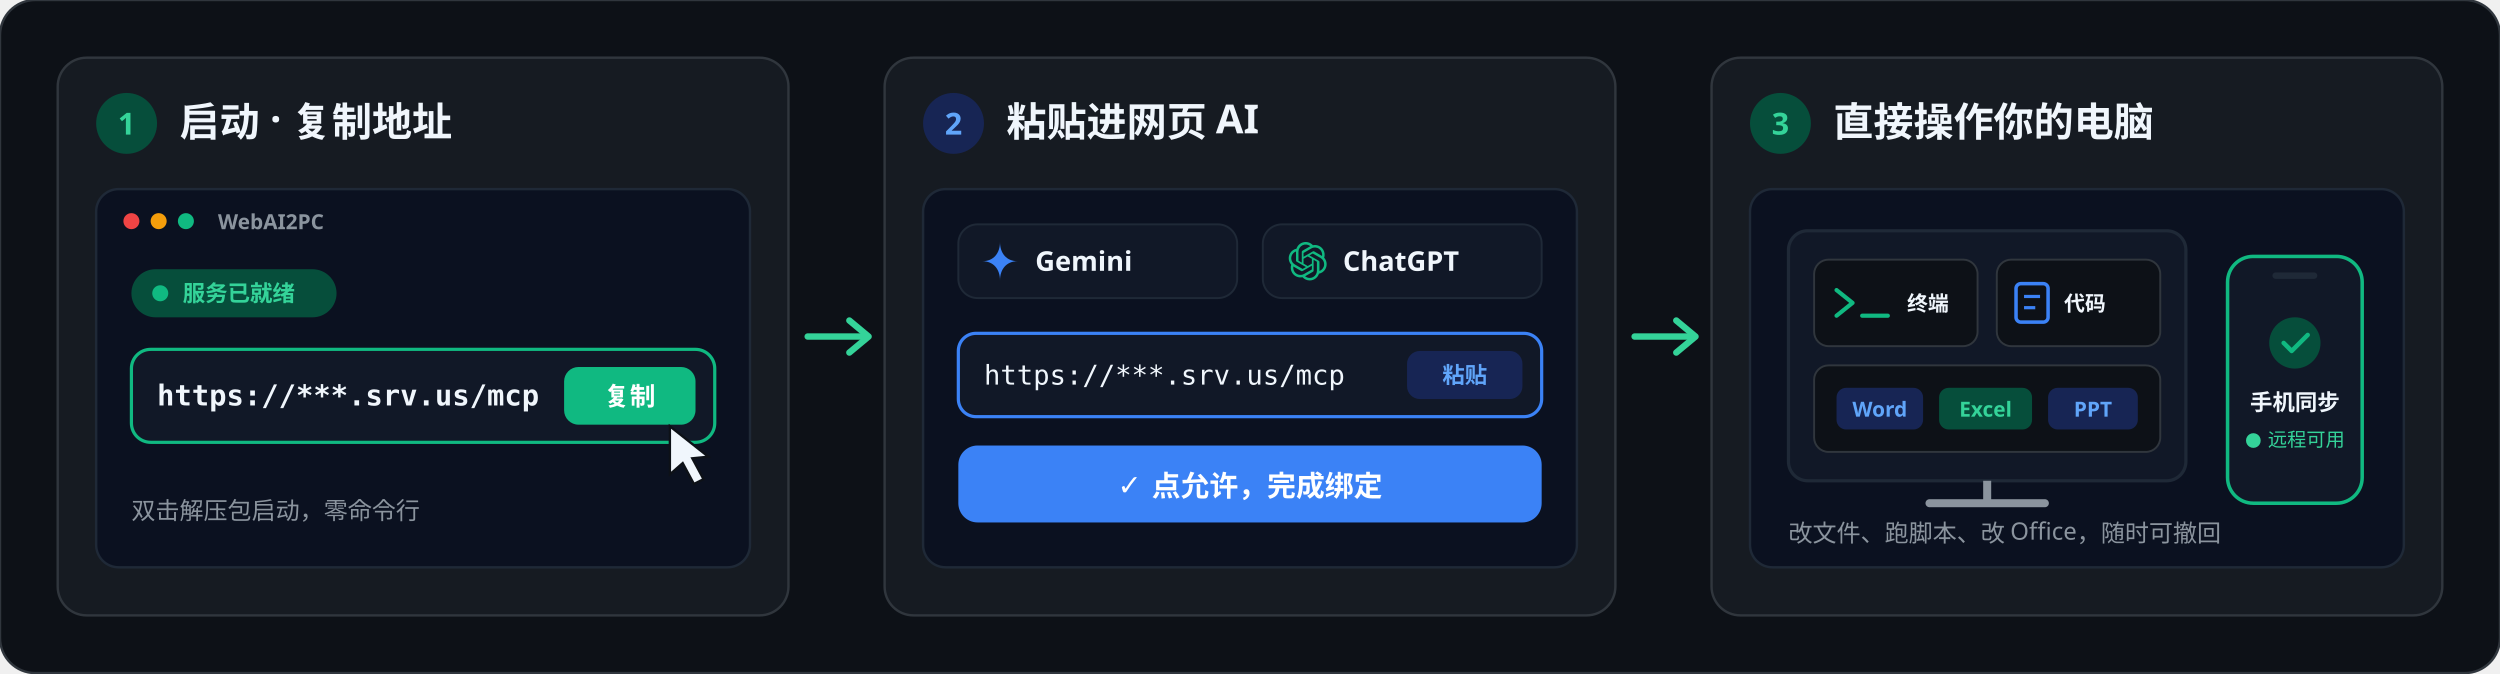
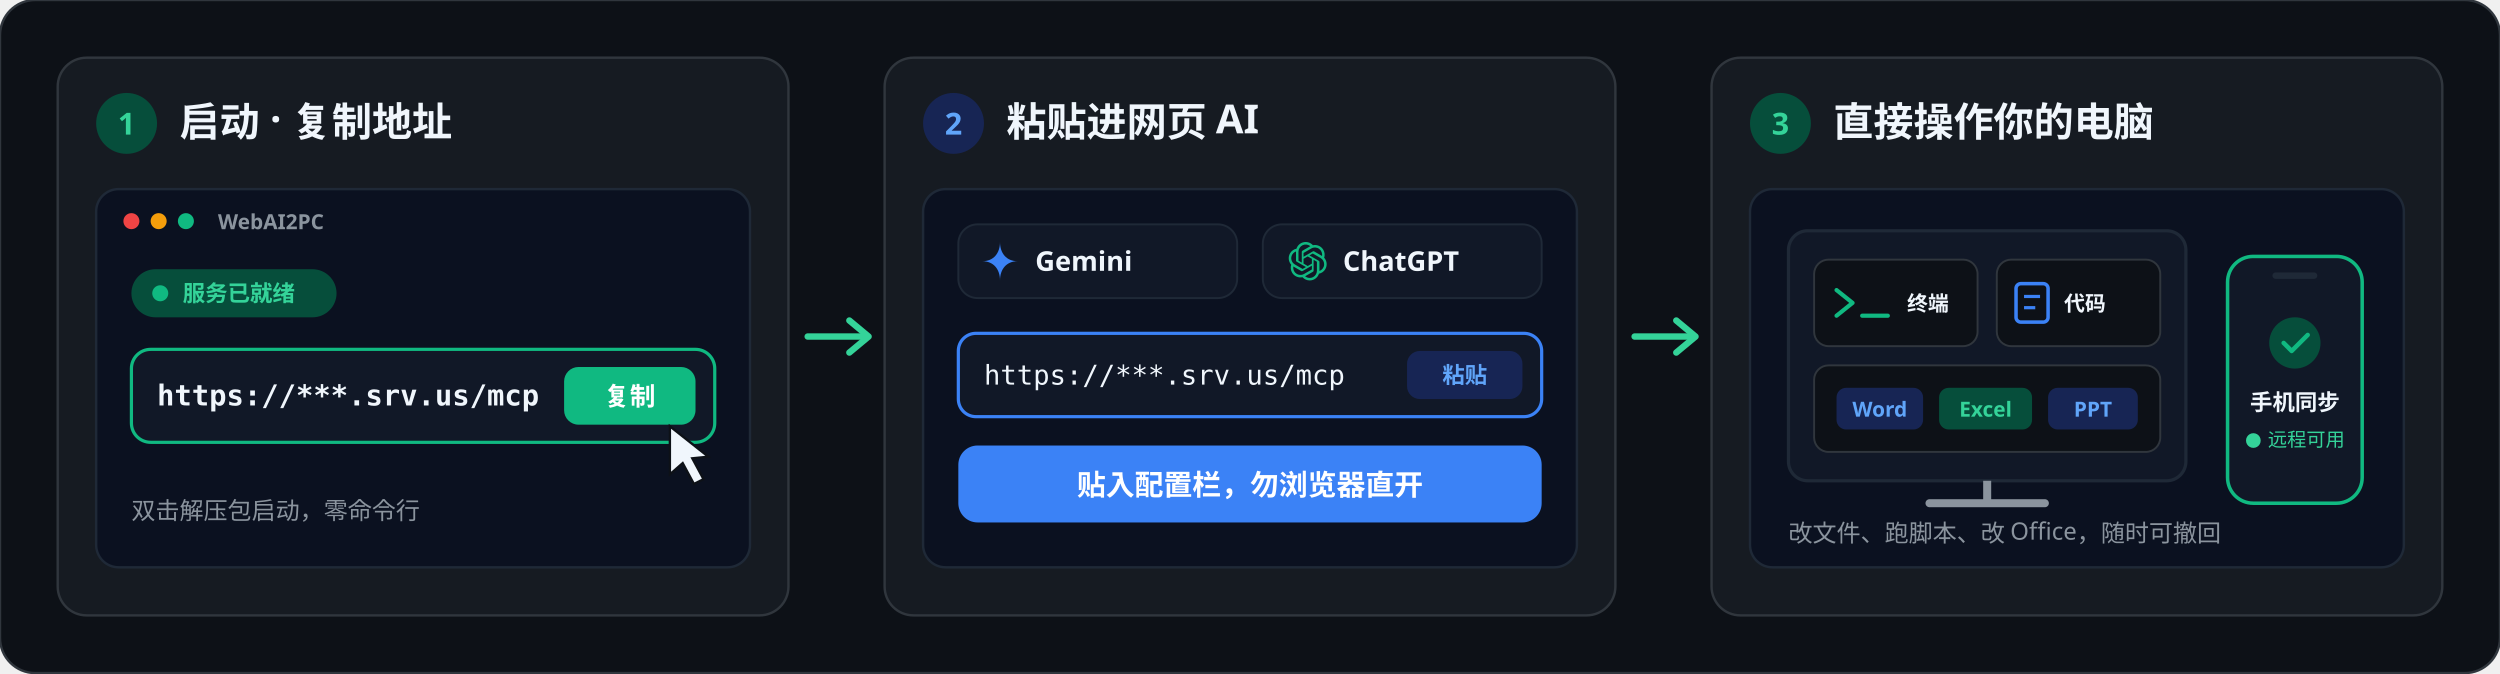
<svg xmlns="http://www.w3.org/2000/svg" viewBox="0 0 1560 420" width="1560" height="420">
  <rect width="1560" height="420" rx="22" fill="#0D1117" stroke="#30363D" stroke-width="1.5" />
  <g transform="translate(36, 36)">
    <rect width="456" height="348" rx="18" fill="#161B22" stroke="#30363D" stroke-width="1.5" />
    <rect x="24" y="22" width="38" height="38" rx="19" fill="#064E3B" />
    <text x="43" y="48" text-anchor="middle" font-family="Segoe UI, system-ui, sans-serif" font-size="19" font-weight="800" fill="#34D399">1</text>
    <text x="76" y="49" font-family="PingFang SC, Microsoft YaHei, system-ui, sans-serif" font-size="25" font-weight="700" fill="#F0F6FC">启动 · 复制地址</text>
    <g transform="translate(24, 82)">
      <rect width="408" height="236" rx="14" fill="#0B1120" stroke="#1F2937" stroke-width="1.5" />
      <circle cx="22" cy="20" r="5" fill="#EF4444" />
      <circle cx="39" cy="20" r="5" fill="#F59E0B" />
      <circle cx="56" cy="20" r="5" fill="#10B981" />
      <text x="76" y="25" font-family="Segoe UI, sans-serif" font-size="13" font-weight="600" fill="#8B949E">WebAI2PC</text>
      <rect x="22" y="50" width="128" height="30" rx="15" fill="#064E3B" />
      <circle cx="40" cy="65" r="5" fill="#10B981" />
      <text x="54" y="70" font-family="PingFang SC, Microsoft YaHei, sans-serif" font-size="14" font-weight="700" fill="#34D399">服务已就绪</text>
      <rect x="22" y="100" width="364" height="58" rx="12" fill="#111827" stroke="#10B981" stroke-width="2" />
      <text x="38" y="135" font-family="Consolas, SFMono-Regular, monospace" font-size="18" font-weight="600" fill="#F0F6FC">https://***.srv.us/mcp</text>
      <rect x="292" y="111" width="82" height="36" rx="9" fill="#10B981" />
      <text x="333" y="135" text-anchor="middle" font-family="PingFang SC, Microsoft YaHei, sans-serif" font-size="16" font-weight="700" fill="#FFFFFF">复制</text>
      <path d="M358 148 L358 178 L366 171 L373 184 L379 181 L372 168 L382 167 Z" fill="#F0F6FC" stroke="#0D1117" stroke-width="1.5" />
      <text x="22" y="206" font-family="PingFang SC, Microsoft YaHei, sans-serif" font-size="15" fill="#8B949E">双击解压包启动，零命令行</text>
    </g>
  </g>
  <g transform="translate(504, 210)">
    <line x1="0" y1="0" x2="36" y2="0" stroke="#34D399" stroke-width="4" stroke-linecap="round" />
    <path d="M26 -10 L38 0 L26 10" fill="none" stroke="#34D399" stroke-width="4" stroke-linecap="round" stroke-linejoin="round" />
  </g>
  <g transform="translate(552, 36)">
    <rect width="456" height="348" rx="18" fill="#161B22" stroke="#30363D" stroke-width="1.5" />
    <rect x="24" y="22" width="38" height="38" rx="19" fill="#172554" />
    <text x="43" y="48" text-anchor="middle" font-family="Segoe UI, system-ui, sans-serif" font-size="19" font-weight="800" fill="#60A5FA">2</text>
    <text x="76" y="49" font-family="PingFang SC, Microsoft YaHei, system-ui, sans-serif" font-size="25" font-weight="700" fill="#F0F6FC">粘贴进网页 AI</text>
    <g transform="translate(24, 82)">
      <rect width="408" height="236" rx="14" fill="#0B1120" stroke="#1F2937" stroke-width="1.5" />
      <g transform="translate(22, 22)">
        <rect width="174" height="46" rx="12" fill="#111827" stroke="#1F2937" stroke-width="1.2" />
        <path d="M26 11 C26 18 30 23 37 23 C30 23 26 28 26 35 C26 28 22 23 15 23 C22 23 26 18 26 11 Z" fill="#3B82F6" />
        <text x="48" y="29" font-family="Segoe UI, sans-serif" font-size="17" font-weight="700" fill="#F0F6FC">Gemini</text>
      </g>
      <g transform="translate(212, 22)">
        <rect width="174" height="46" rx="12" fill="#111827" stroke="#1F2937" stroke-width="1.2" />
        <g transform="translate(16, 11) scale(1.0)">
          <path d="M22.282 9.821a5.985 5.985 0 0 0-.516-4.911 6.046 6.046 0 0 0-6.51-2.9A6.065 6.065 0 0 0 4.981 4.182a5.985 5.985 0 0 0-3.998 2.9 6.046 6.046 0 0 0 .743 7.097 5.98 5.98 0 0 0 .511 4.911 6.051 6.051 0 0 0 6.515 2.9A5.985 5.985 0 0 0 13.26 24a6.056 6.056 0 0 0 5.772-4.206 5.989 5.989 0 0 0 3.998-2.9 6.056 6.056 0 0 0-.748-7.073zm-9.022 12.608a4.476 4.476 0 0 1-2.876-1.041l.142-.08 4.778-2.758a.795.795 0 0 0 .393-.681v-6.737l2.02 1.169a.071.071 0 0 1 .038.052v5.583a4.504 4.504 0 0 1-4.495 4.494zm-9.661-4.125a4.471 4.471 0 0 1-.535-3.014l.142.085 4.783 2.758a.771.771 0 0 0 .781 0l5.843-3.369v2.332a.08.08 0 0 1-.033.061L9.74 19.95a4.499 4.499 0 0 1-6.141-1.646zM2.341 7.896a4.485 4.485 0 0 1 2.365-1.973V11.6a.766.766 0 0 0 .388.676l5.814 3.354-2.02 1.169a.076.076 0 0 1-.071 0l-4.83-2.787A4.504 4.504 0 0 1 2.341 7.872zm16.596 3.856L13.104 8.364 15.119 7.2a.076.076 0 0 1 .071 0l4.83 2.791a4.494 4.494 0 0 1-.676 8.104v-5.677a.79.79 0 0 0-.407-.667zm2.011-3.023l-.142-.085-4.774-2.782a.776.776 0 0 0-.785 0L9.409 9.23V6.897a.066.066 0 0 1 .028-.061l4.83-2.787a4.499 4.499 0 0 1 6.68 4.66zM8.306 12.863l-2.02-1.164a.08.08 0 0 1-.038-.057V6.074a4.499 4.499 0 0 1 7.376-3.454l-.142.081L8.704 5.459a.795.795 0 0 0-.393.681zm1.098-2.365l2.602-1.5 2.607 1.5v2.999l-2.597 1.5-2.607-1.5Z" fill="#10B981" />
        </g>
        <text x="50" y="29" font-family="Segoe UI, sans-serif" font-size="17" font-weight="700" fill="#F0F6FC">ChatGPT</text>
      </g>
      <rect x="22" y="90" width="364" height="52" rx="11" fill="#111827" stroke="#3B82F6" stroke-width="2" />
      <text x="38" y="122" font-family="Consolas, SFMono-Regular, monospace" font-size="17" fill="#F0F6FC">https://***.srv.us/mcp</text>
      <rect x="302" y="101" width="72" height="30" rx="8" fill="#172554" />
      <text x="338" y="121" text-anchor="middle" font-family="Segoe UI, PingFang SC, sans-serif" font-size="14" font-weight="700" fill="#60A5FA">粘贴</text>
      <rect x="22" y="160" width="364" height="48" rx="12" fill="#3B82F6" />
-       <text x="204" y="191" text-anchor="middle" font-family="PingFang SC, Microsoft YaHei, sans-serif" font-size="18" font-weight="700" fill="#FFFFFF">✓  点允许，完成绑定</text>
+       <text x="204" y="191" text-anchor="middle" font-family="PingFang SC, Microsoft YaHei, sans-serif" font-size="18" font-weight="700" fill="#FFFFFF">贴入配置栏，勿浏览器直开</text>
    </g>
  </g>
  <g transform="translate(1020, 210)">
    <line x1="0" y1="0" x2="36" y2="0" stroke="#34D399" stroke-width="4" stroke-linecap="round" />
    <path d="M26 -10 L38 0 L26 10" fill="none" stroke="#34D399" stroke-width="4" stroke-linecap="round" stroke-linejoin="round" />
  </g>
  <g transform="translate(1068, 36)">
    <rect width="456" height="348" rx="18" fill="#161B22" stroke="#30363D" stroke-width="1.5" />
    <rect x="24" y="22" width="38" height="38" rx="19" fill="#064E3B" />
    <text x="43" y="48" text-anchor="middle" font-family="Segoe UI, system-ui, sans-serif" font-size="19" font-weight="800" fill="#34D399">3</text>
    <text x="76" y="49" font-family="PingFang SC, Microsoft YaHei, system-ui, sans-serif" font-size="25" font-weight="700" fill="#F0F6FC">直接操作你的电脑</text>
    <g transform="translate(24, 82)">
      <rect width="408" height="236" rx="14" fill="#0B1120" stroke="#1F2937" stroke-width="1.5" />
      <rect x="24" y="26" width="248" height="156" rx="12" fill="#111827" stroke="#1F2937" stroke-width="2" />
      <line x1="112" y1="196" x2="184" y2="196" stroke="#8B949E" stroke-width="5" stroke-linecap="round" />
      <line x1="148" y1="182" x2="148" y2="196" stroke="#8B949E" stroke-width="5" />
      <rect x="40" y="44" width="102" height="54" rx="9" fill="#0D1117" stroke="#30363D" stroke-width="1.2" />
      <path d="M54 63 L64 71 L54 79" fill="none" stroke="#10B981" stroke-width="2.6" stroke-linecap="round" stroke-linejoin="round" />
      <line x1="70" y1="79" x2="86" y2="79" stroke="#10B981" stroke-width="2.6" stroke-linecap="round" />
      <text x="98" y="76" font-family="PingFang SC, Microsoft YaHei, sans-serif" font-size="13" font-weight="600" fill="#F0F6FC">终端</text>
      <rect x="154" y="44" width="102" height="54" rx="9" fill="#0D1117" stroke="#30363D" stroke-width="1.2" />
      <rect x="166" y="59" width="20" height="24" rx="3" fill="none" stroke="#3B82F6" stroke-width="2.2" />
      <line x1="171" y1="67" x2="181" y2="67" stroke="#3B82F6" stroke-width="2" />
      <line x1="171" y1="74" x2="178" y2="74" stroke="#3B82F6" stroke-width="2" />
      <text x="196" y="76" font-family="PingFang SC, Microsoft YaHei, sans-serif" font-size="13" font-weight="600" fill="#F0F6FC">代码</text>
      <rect x="40" y="110" width="216" height="54" rx="9" fill="#0D1117" stroke="#30363D" stroke-width="1.2" />
      <rect x="54" y="124" width="54" height="26" rx="6" fill="#172554" />
      <text x="81" y="142" text-anchor="middle" font-family="Segoe UI, sans-serif" font-size="13" font-weight="700" fill="#60A5FA">Word</text>
      <rect x="118" y="124" width="58" height="26" rx="6" fill="#064E3B" />
      <text x="147" y="142" text-anchor="middle" font-family="Segoe UI, sans-serif" font-size="13" font-weight="700" fill="#34D399">Excel</text>
      <rect x="186" y="124" width="56" height="26" rx="6" fill="#172554" />
      <text x="214" y="142" text-anchor="middle" font-family="Segoe UI, sans-serif" font-size="13" font-weight="700" fill="#60A5FA">PPT</text>
      <rect x="298" y="42" width="84" height="154" rx="16" fill="#111827" stroke="#10B981" stroke-width="2.2" />
      <rect x="326" y="52" width="28" height="4" rx="2" fill="#1F2937" />
      <circle cx="340" cy="96" r="16" fill="#064E3B" />
      <path d="M333 96 L338 101 L348 91" fill="none" stroke="#10B981" stroke-width="2.8" stroke-linecap="round" stroke-linejoin="round" />
      <text x="340" y="138" text-anchor="middle" font-family="PingFang SC, Microsoft YaHei, sans-serif" font-size="14" font-weight="700" fill="#F0F6FC">手机同步</text>
      <text x="340" y="160" text-anchor="middle" font-family="PingFang SC, Microsoft YaHei, sans-serif" font-size="12" fill="#34D399">● 远程可用</text>
      <text x="24" y="220" font-family="PingFang SC, Microsoft YaHei, sans-serif" font-size="15" fill="#8B949E">改文件、跑脚本、改 Office，随时可撤回</text>
    </g>
  </g>
</svg>
